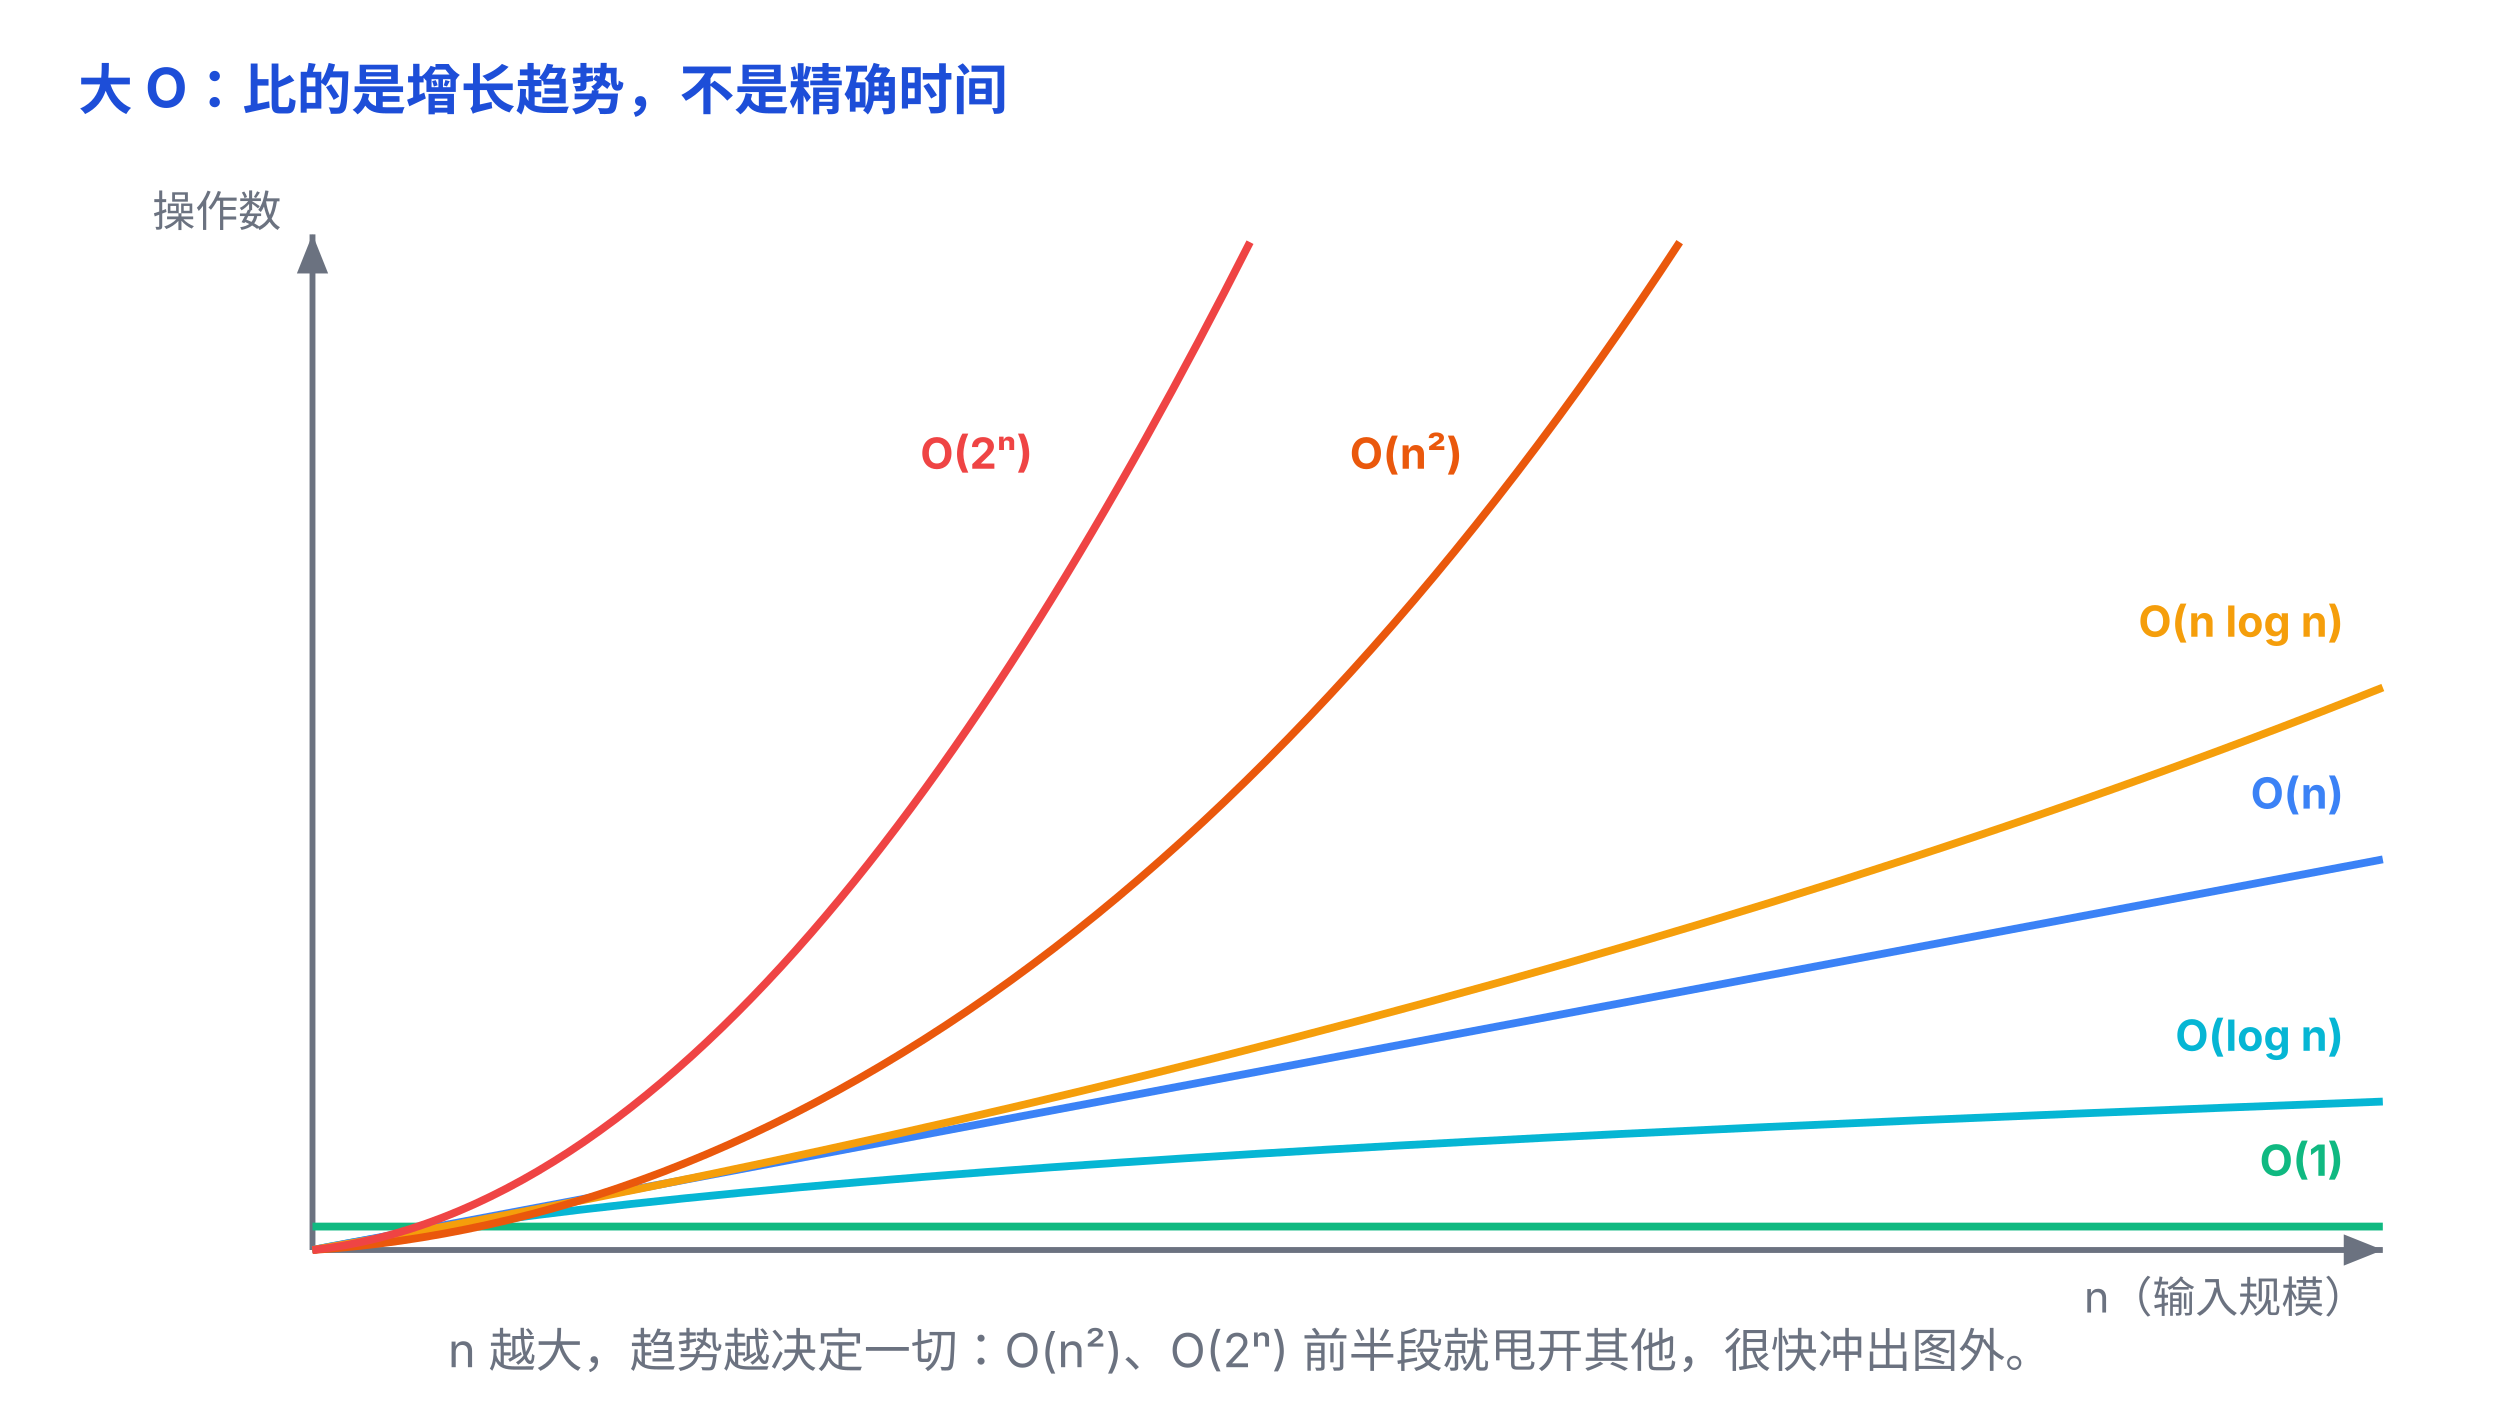
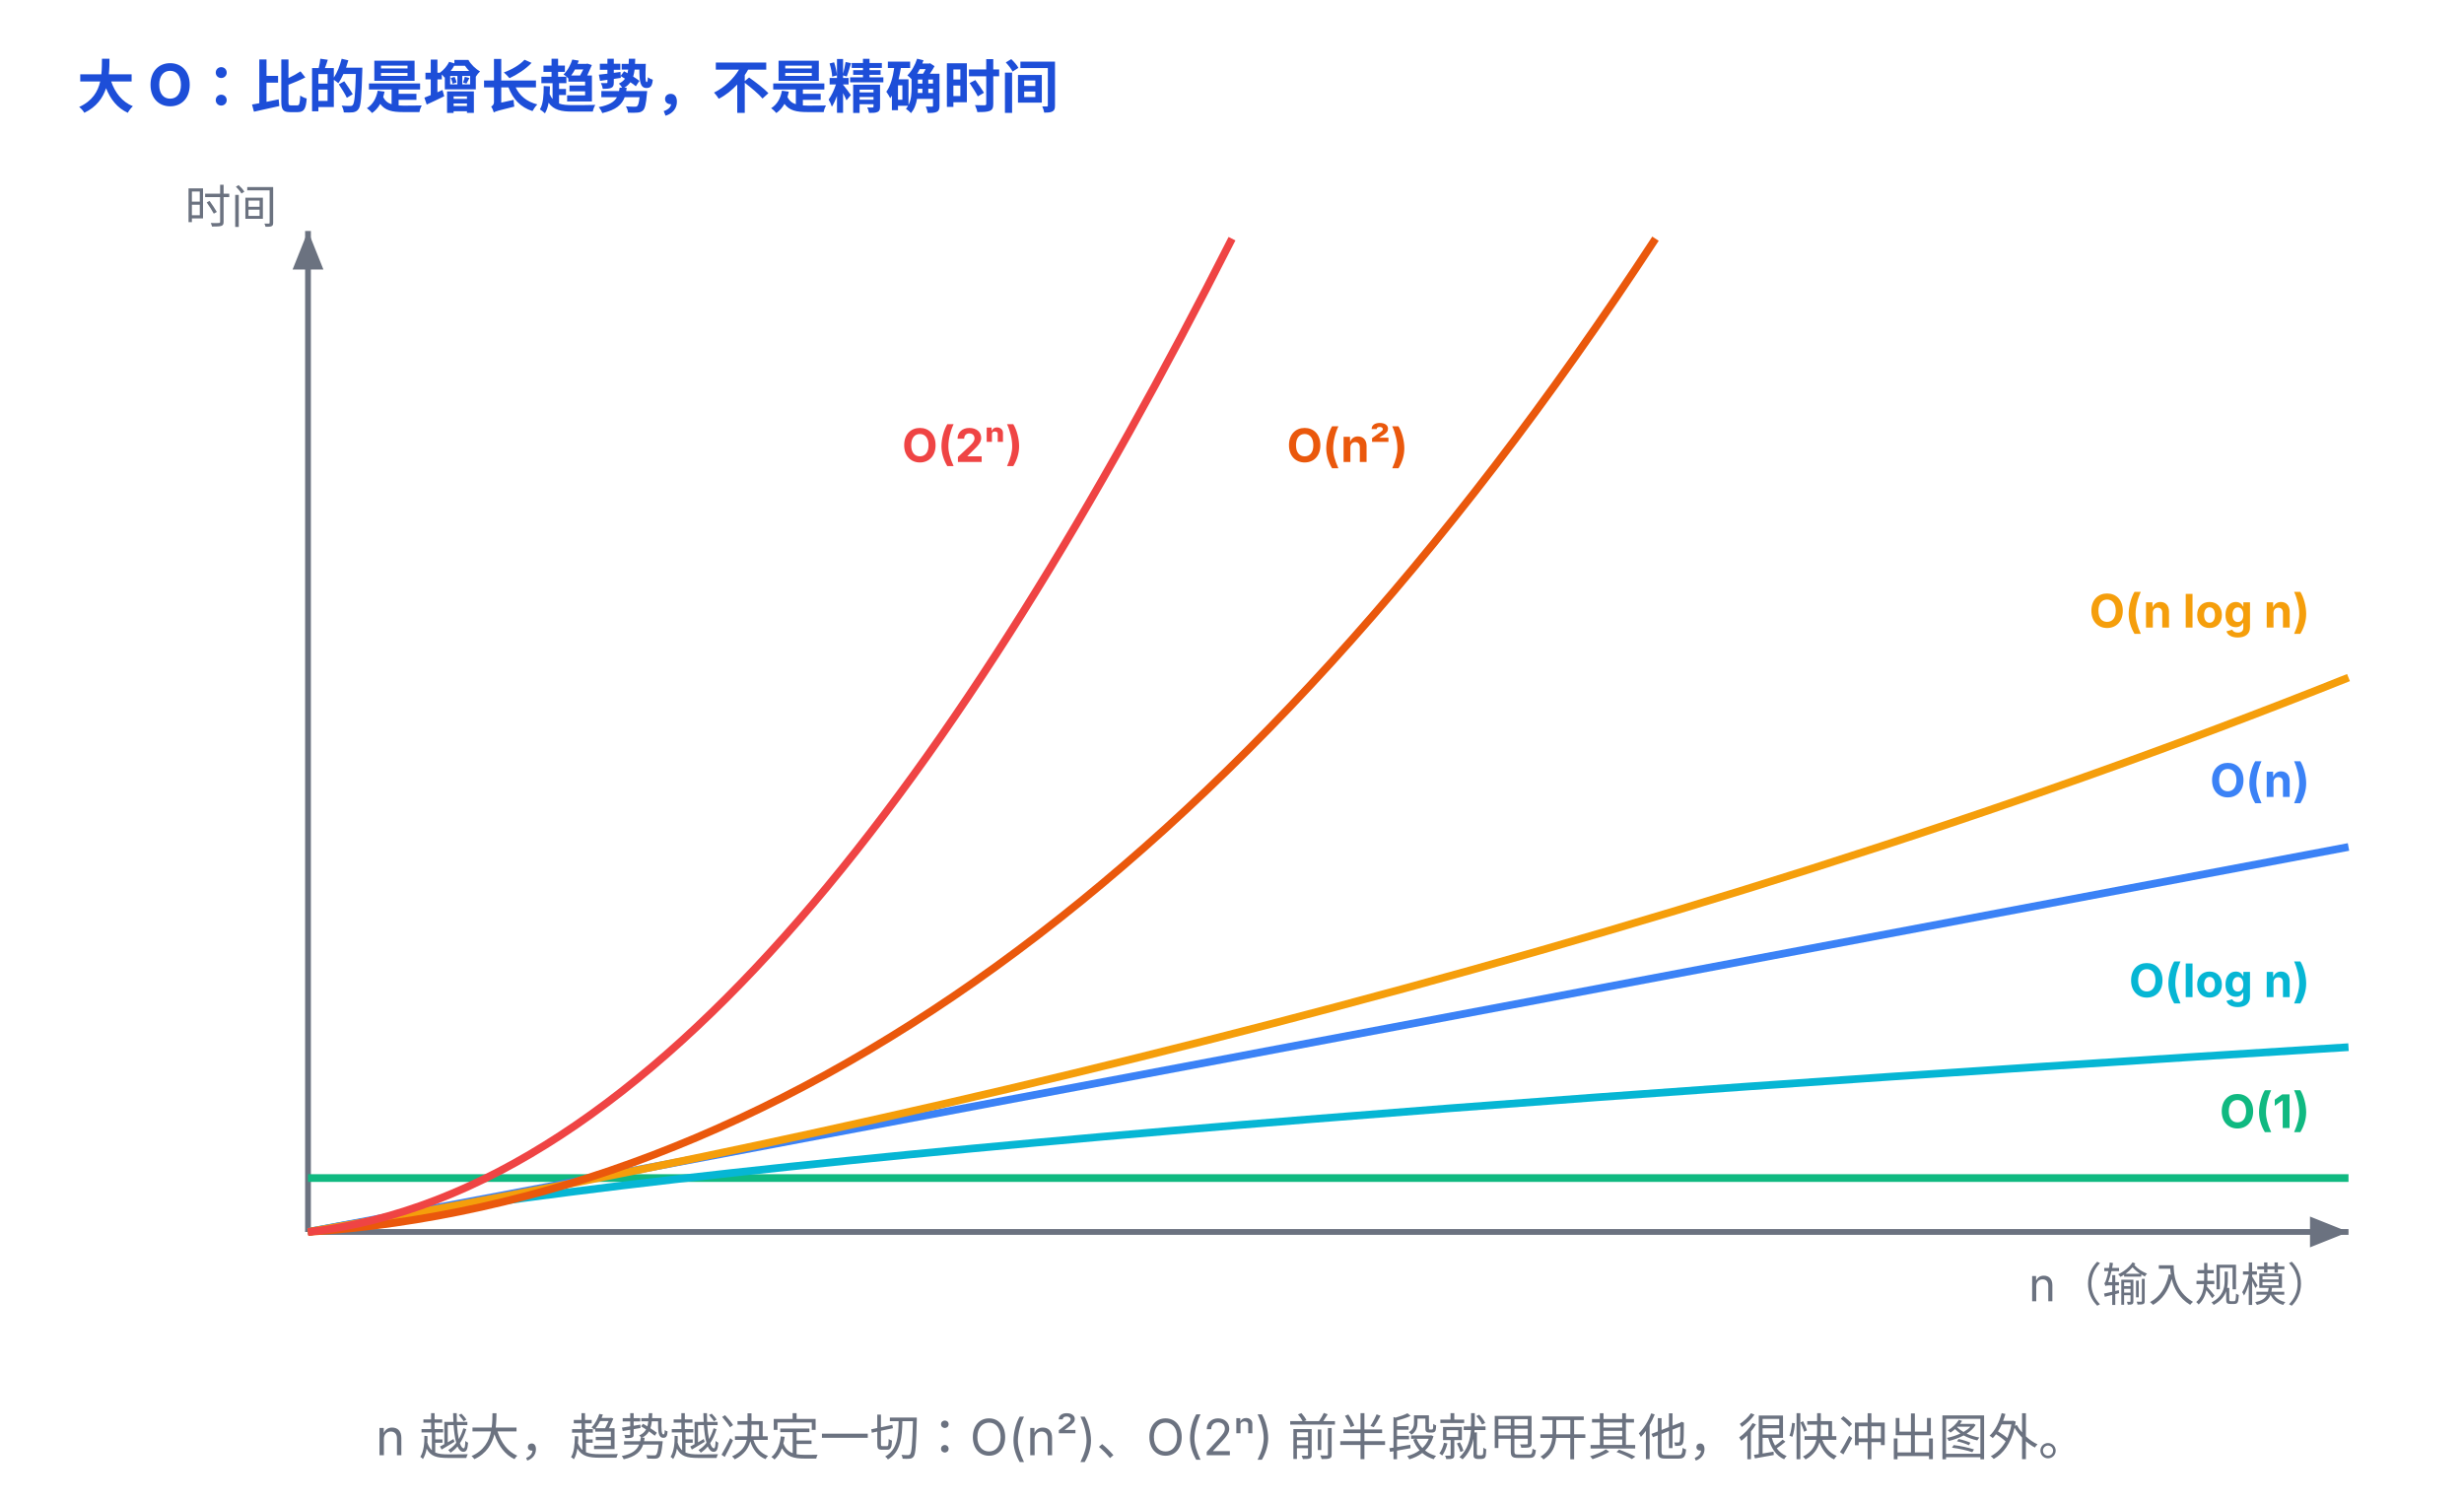
- <svg xmlns="http://www.w3.org/2000/svg" width="640" height="360" viewBox="0 0 640 360" font-family="system-ui, -apple-system, 'PingFang SC', 'Microsoft YaHei', sans-serif">
-   <text x="20" y="28" font-size="14" font-weight="bold" fill="#1d4ed8">大 O：比的是增长趋势，不是精确时间</text>
+ <svg xmlns="http://www.w3.org/2000/svg" width="640" height="390" viewBox="0 0 640 390" font-family="system-ui, -apple-system, 'PingFang SC', 'Microsoft YaHei', sans-serif">
+   <text x="20" y="28" font-size="15" font-weight="bold" fill="#1d4ed8">大 O：比的是增长趋势，不是精确时间</text>
  <line x1="80" y1="320" x2="610" y2="320" stroke="#6b7280" stroke-width="1.5" />
  <line x1="80" y1="320" x2="80" y2="60" stroke="#6b7280" stroke-width="1.5" />
  <polygon points="610,320 600,316 600,324" fill="#6b7280" />
  <polygon points="80,60 76,70 84,70" fill="#6b7280" />
-   <text x="606" y="336" font-size="11" fill="#6b7280" text-anchor="end">n（输入规模）</text>
-   <text x="72" y="58" font-size="11" fill="#6b7280" text-anchor="end">操作数</text>
-   <line x1="80" y1="314" x2="610" y2="314" stroke="#10b981" stroke-width="2" />
-   <text x="600" y="301" font-size="11" font-weight="bold" fill="#10b981" text-anchor="end">O(1)</text>
-   <path d="M80,320 C180,300 400,290 610,282" fill="none" stroke="#06b6d4" stroke-width="2" />
-   <text x="600" y="269" font-size="11" font-weight="bold" fill="#06b6d4" text-anchor="end">O(log n)</text>
+   <text x="606" y="338" font-size="12" fill="#6b7280" text-anchor="end">n（输入规模）</text>
+   <text x="72" y="58" font-size="12" fill="#6b7280" text-anchor="end">时间</text>
+   <line x1="80" y1="306" x2="610" y2="306" stroke="#10b981" stroke-width="2" />
+   <text x="600" y="293" font-size="12" font-weight="bold" fill="#10b981" text-anchor="end">O(1)</text>
+   <path d="M80,320 C180,301 400,285 610,272" fill="none" stroke="#06b6d4" stroke-width="2" />
+   <text x="600" y="259" font-size="12" font-weight="bold" fill="#06b6d4" text-anchor="end">O(log n)</text>
  <path d="M80,320 L610,220" fill="none" stroke="#3b82f6" stroke-width="2" />
-   <text x="600" y="207" font-size="11" font-weight="bold" fill="#3b82f6" text-anchor="end">O(n)</text>
+   <text x="600" y="207" font-size="12" font-weight="bold" fill="#3b82f6" text-anchor="end">O(n)</text>
  <path d="M80,320 C220,296 430,248 610,176" fill="none" stroke="#f59e0b" stroke-width="2" />
-   <text x="600" y="163" font-size="11" font-weight="bold" fill="#f59e0b" text-anchor="end">O(n log n)</text>
+   <text x="600" y="163" font-size="12" font-weight="bold" fill="#f59e0b" text-anchor="end">O(n log n)</text>
  <path d="M80,320 C200,312 320,230 430,62" fill="none" stroke="#ea580c" stroke-width="2" />
-   <text x="360" y="120" font-size="11" font-weight="bold" fill="#ea580c" text-anchor="middle">O(n²)</text>
+   <text x="350" y="120" font-size="12" font-weight="bold" fill="#ea580c" text-anchor="middle">O(n²)</text>
  <path d="M80,320 C170,310 250,200 320,62" fill="none" stroke="#ef4444" stroke-width="2" />
-   <text x="250" y="120" font-size="11" font-weight="bold" fill="#ef4444" text-anchor="middle">O(2ⁿ)</text>
-   <text x="320" y="350" font-size="12" fill="#6b7280" text-anchor="middle">n 越大，趋势越决定一切：O(n²)、O(2ⁿ) 前半段就甩开其他，很快冲出图外。</text>
+   <text x="250" y="120" font-size="12" font-weight="bold" fill="#ef4444" text-anchor="middle">O(2ⁿ)</text>
+   <text x="320" y="378" font-size="13" fill="#6b7280" text-anchor="middle">n 越大，趋势越决定一切：O(n²)、O(2ⁿ) 前半段就甩开其他，很快冲出图外。</text>
</svg>
